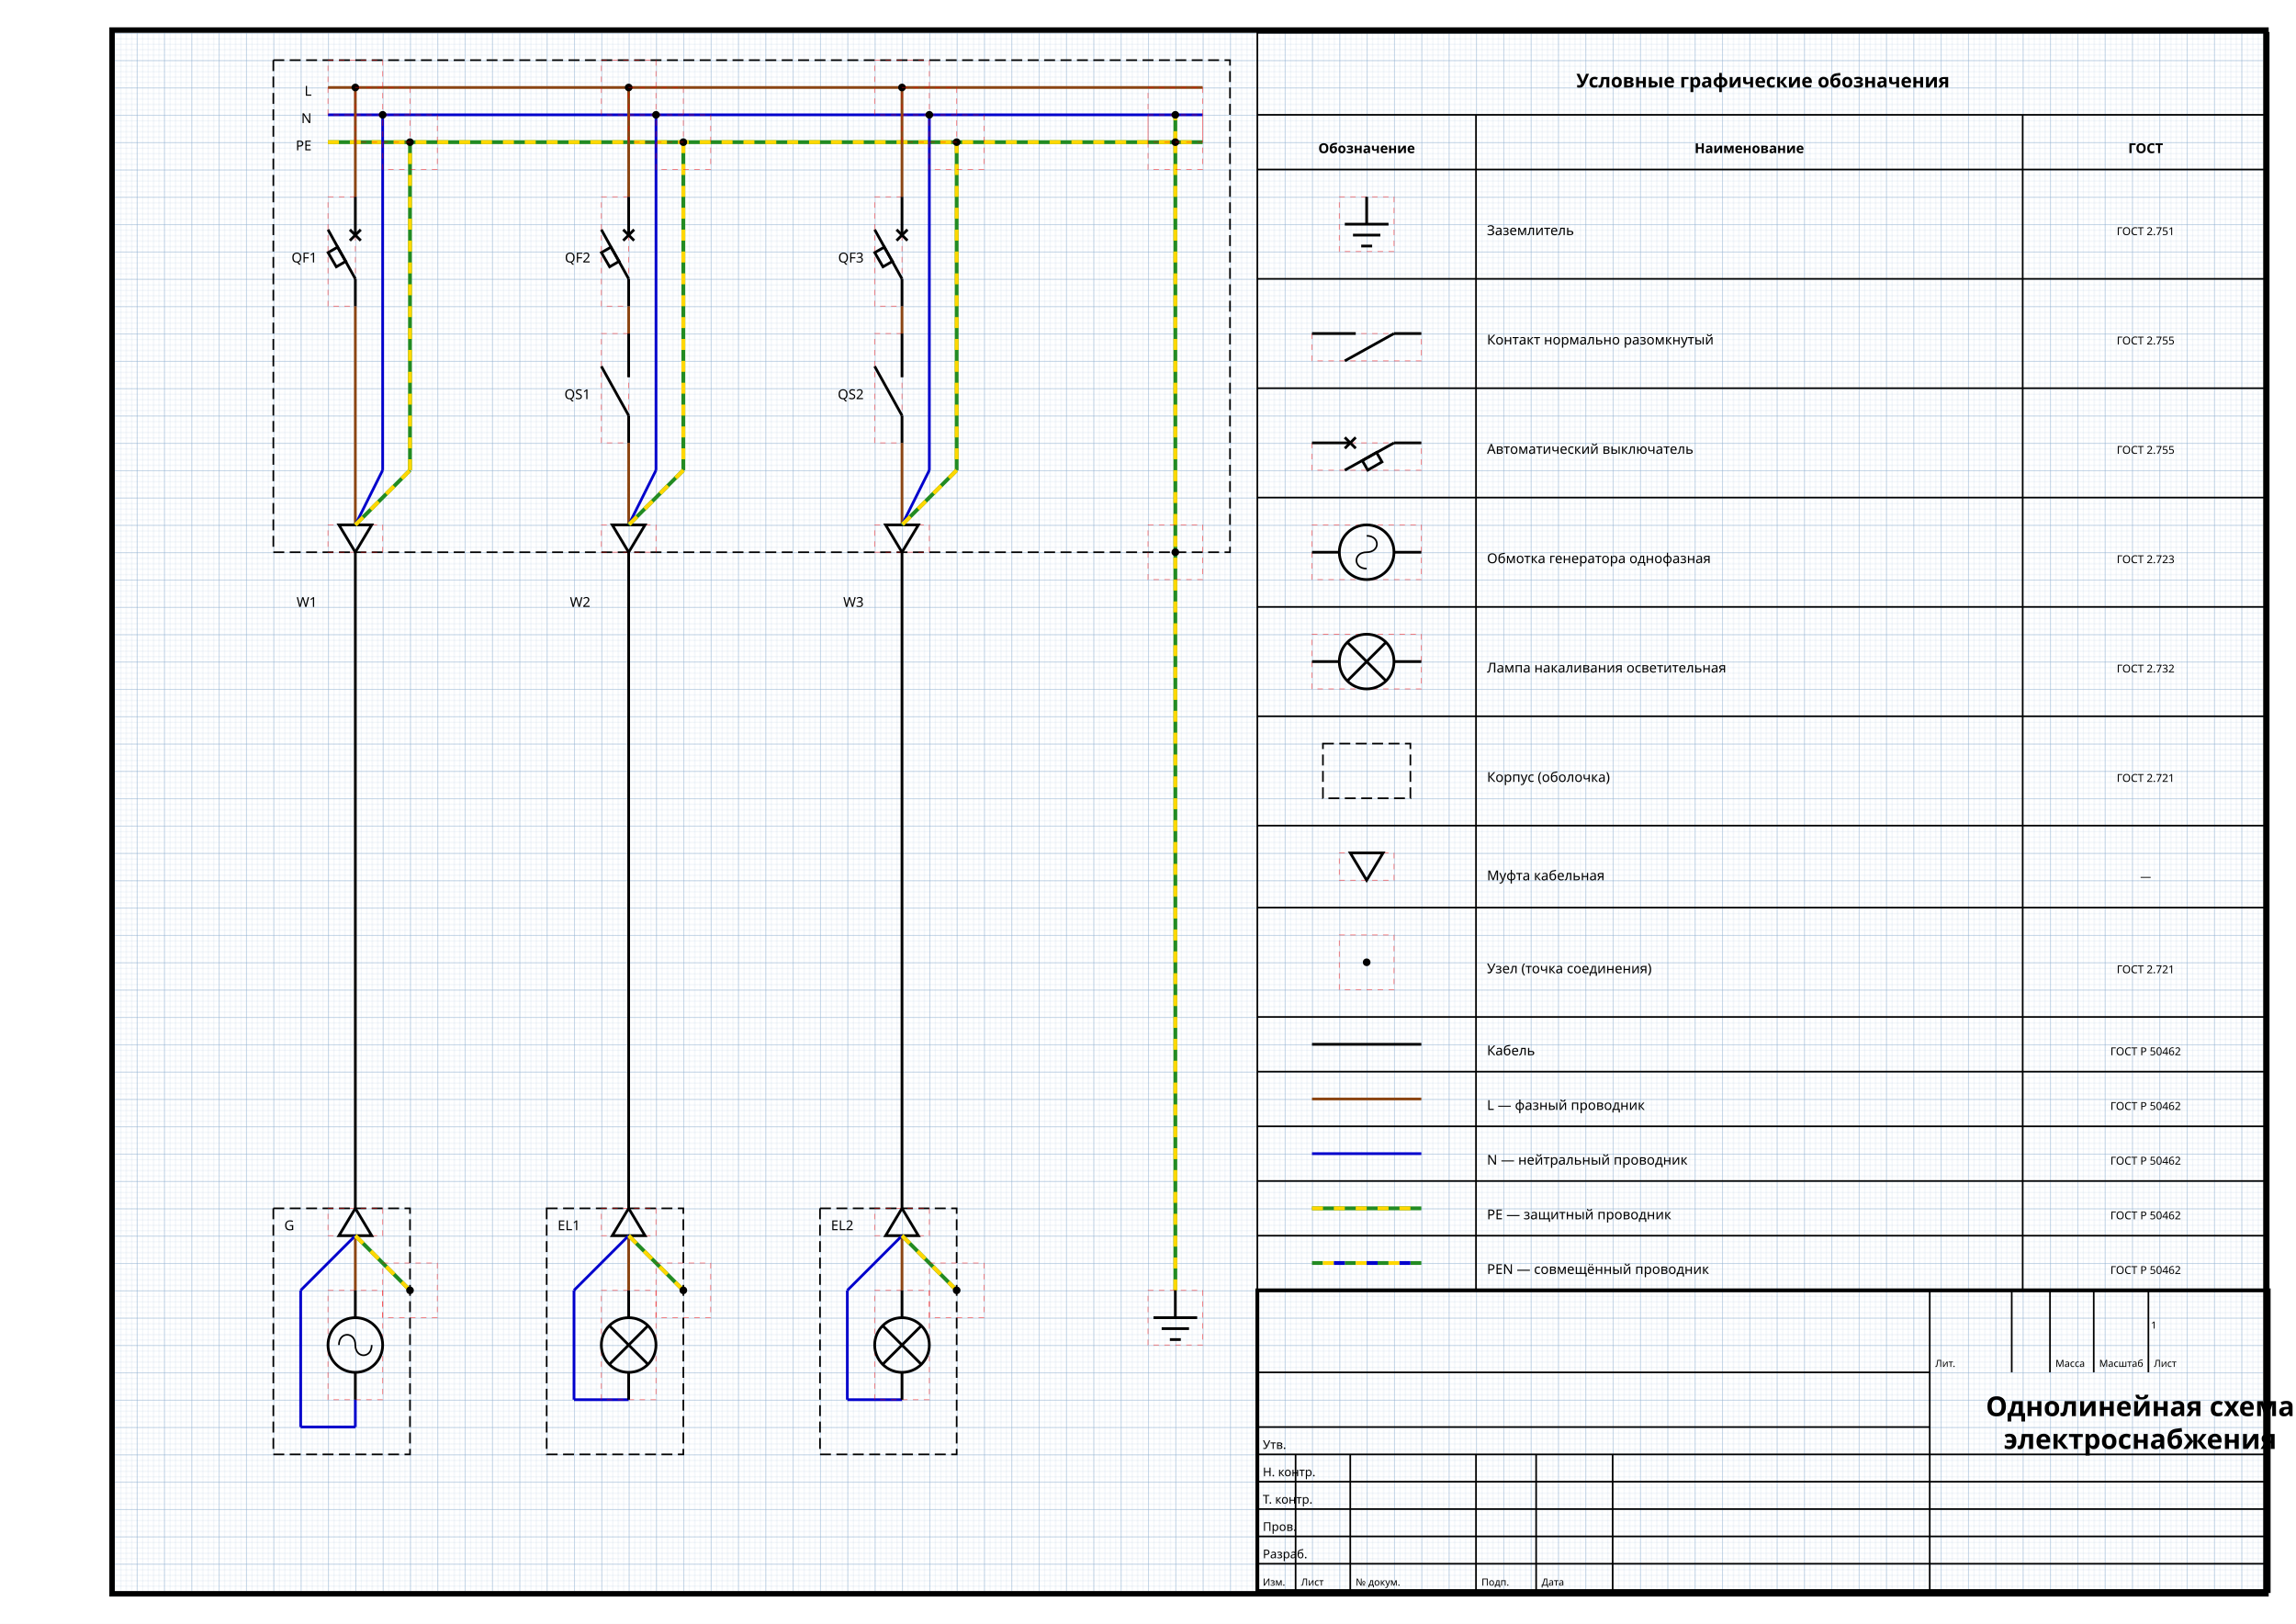
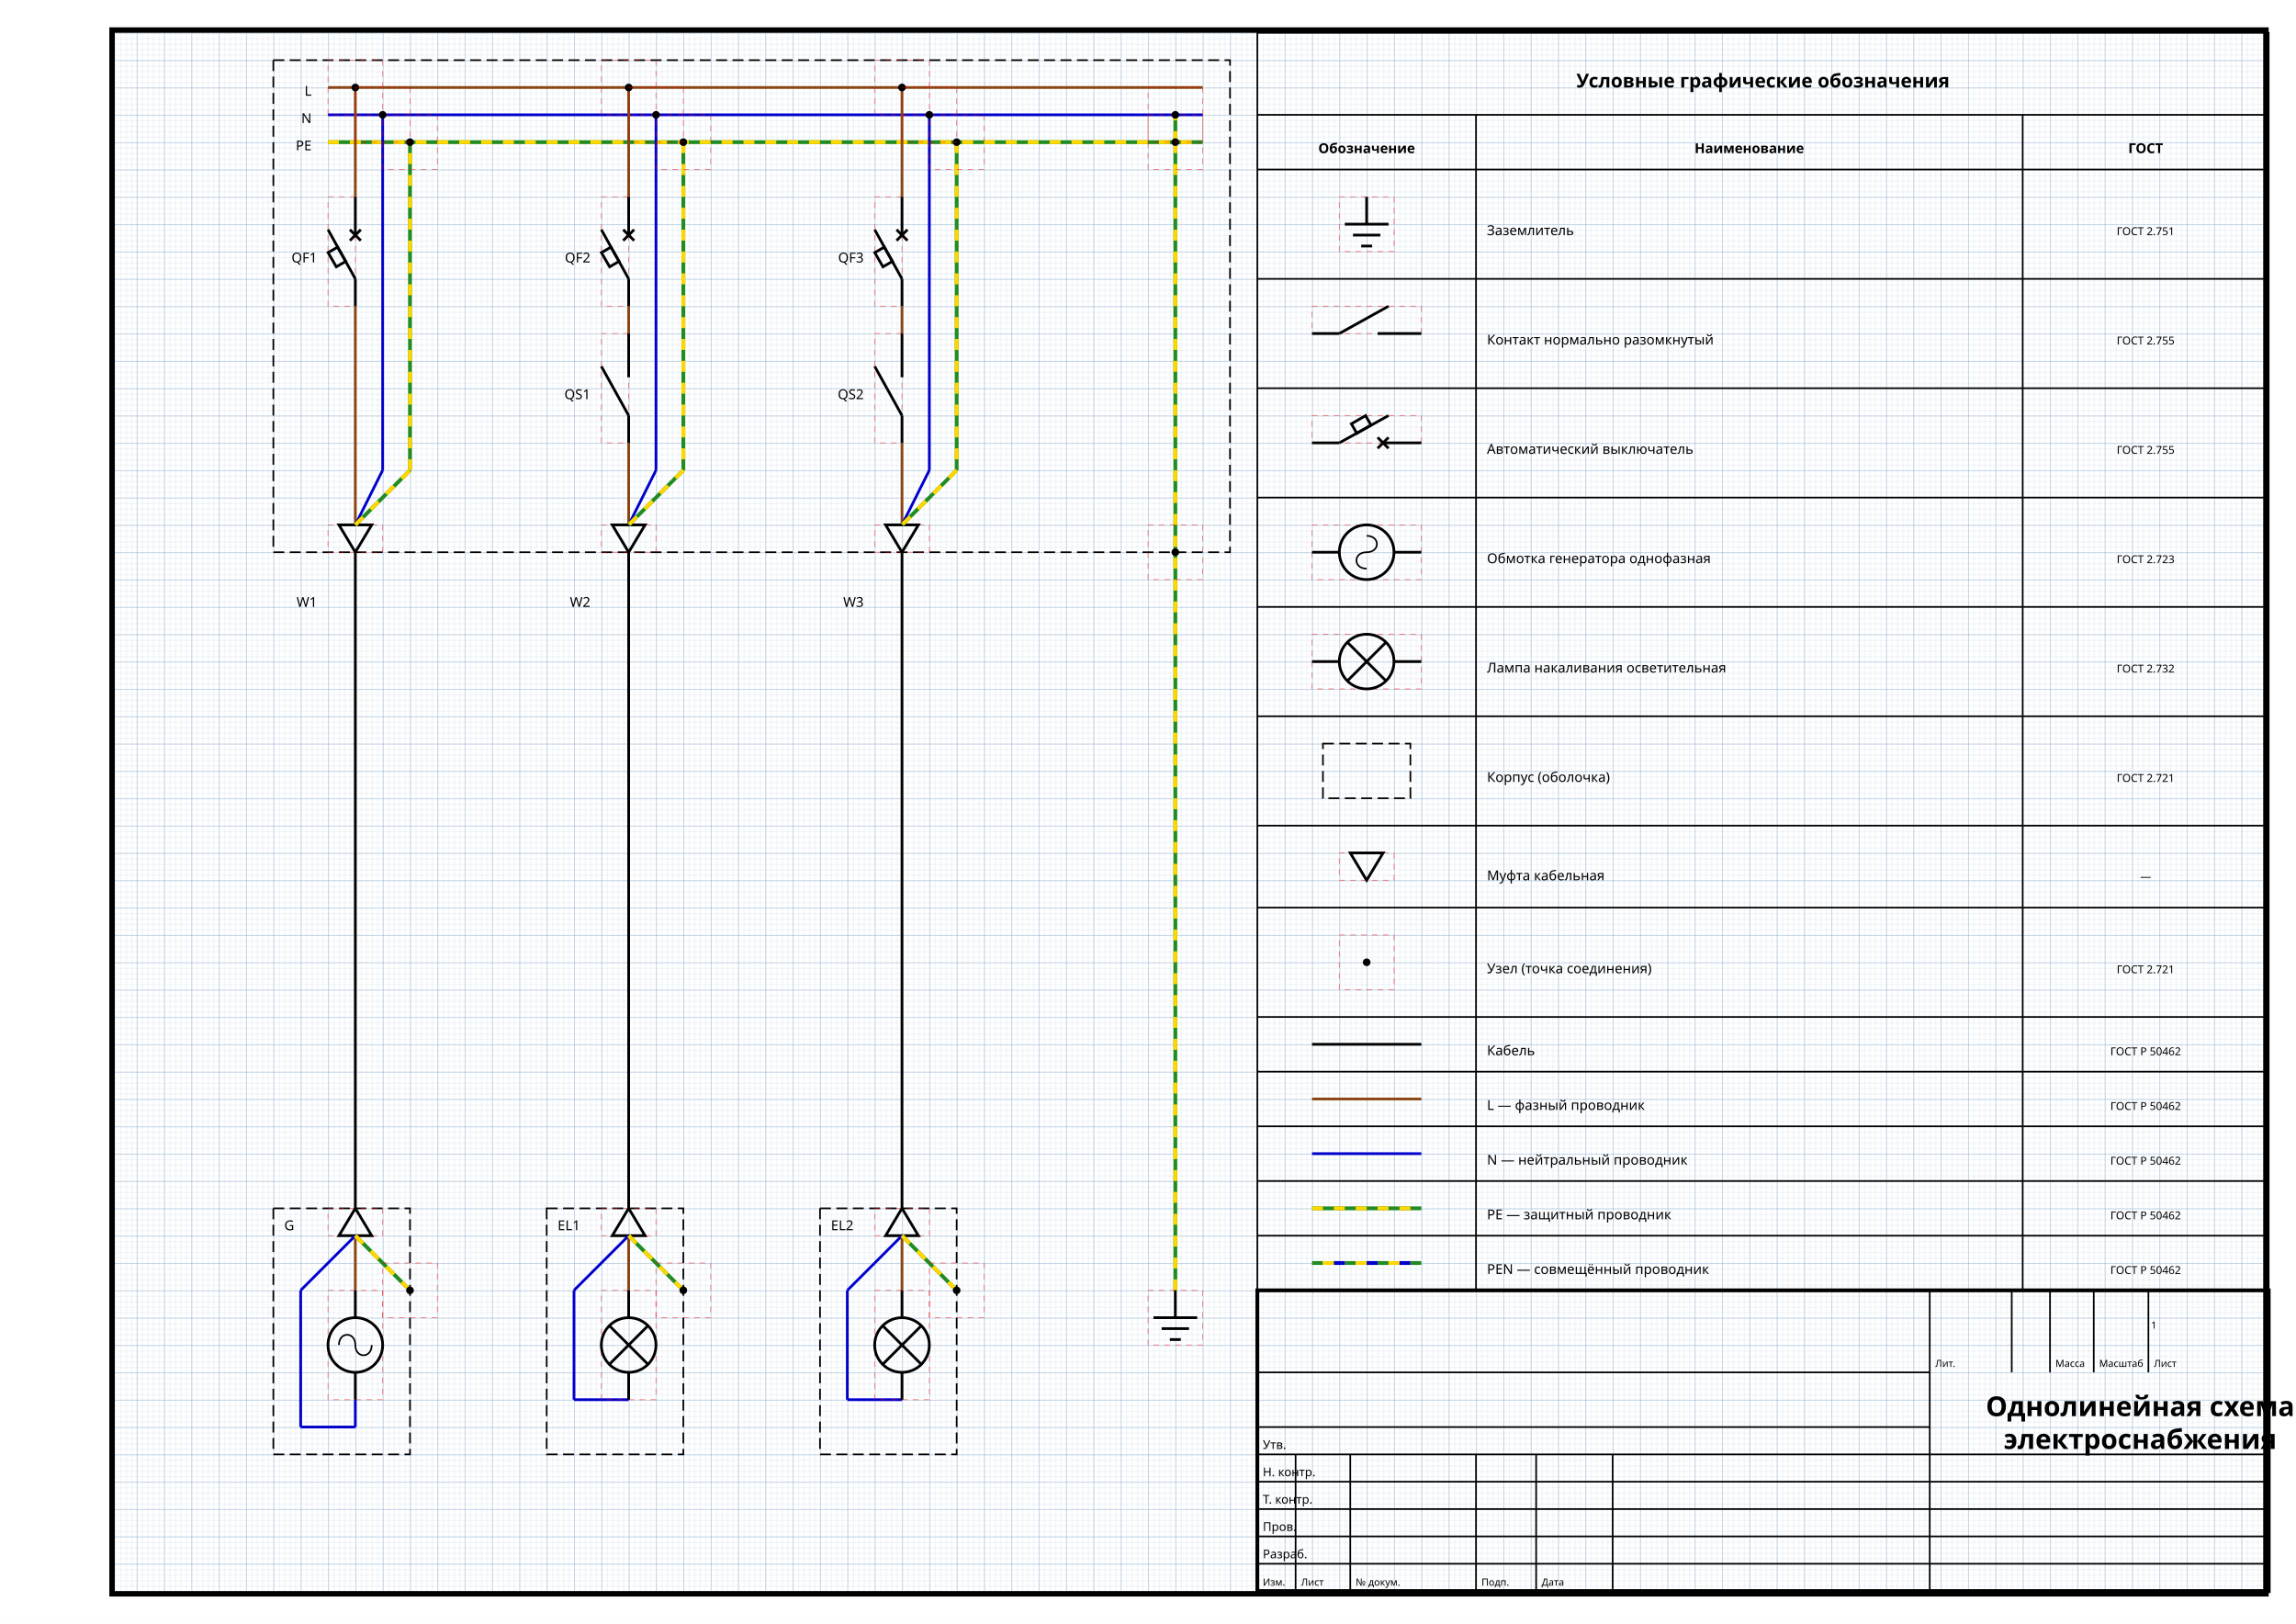
<svg xmlns="http://www.w3.org/2000/svg" width="420mm" height="297mm" viewBox="0 0 420 297">
  <rect width="420" height="297" fill="white" />
  <defs>
    <pattern id="mm1" width="1" height="1" patternUnits="userSpaceOnUse" y="1">
      <line x1="0" y1="0" x2="0" y2="1" stroke="#c8d8e8" stroke-width="0.1" />
      <line x1="0" y1="0" x2="1" y2="0" stroke="#c8d8e8" stroke-width="0.1" />
    </pattern>
    <pattern id="mm5" width="5" height="5" patternUnits="userSpaceOnUse" y="1">
      <rect width="5" height="5" fill="url(#mm1)" />
      <line x1="0" y1="0" x2="0" y2="5" stroke="#90b0d0" stroke-width="0.15" />
      <line x1="0" y1="0" x2="5" y2="0" stroke="#90b0d0" stroke-width="0.15" />
    </pattern>
    <symbol id="ugo-node" overflow="visible">
      <rect x="-5" y="-5" width="10" height="10" fill="none" stroke="red" stroke-width="0.15" stroke-dasharray="1,1" opacity="0.5" />
      <circle cx="0" cy="0" r="0.7" fill="black" stroke="none" />
    </symbol>
    <symbol id="ugo-ground" overflow="visible">
      <rect x="-5" y="0" width="10" height="10" fill="none" stroke="red" stroke-width="0.15" stroke-dasharray="1,1" opacity="0.5" />
      <g stroke="black" stroke-width="0.5">
        <line x1="0" y1="0" x2="0" y2="5" />
        <line x1="-4" y1="5" x2="4" y2="5" />
        <line x1="-2.5" y1="7" x2="2.5" y2="7" />
        <line x1="-1" y1="9" x2="1" y2="9" />
      </g>
    </symbol>
    <symbol id="ugo-contact" overflow="visible">
      <rect x="-5" y="0" width="5" height="20" fill="none" stroke="red" stroke-width="0.15" stroke-dasharray="1,1" opacity="0.5" />
      <g stroke="black" stroke-width="0.5" fill="none">
        <line x1="0" y1="0" x2="0" y2="8" />
        <line x1="0" y1="15" x2="-5" y2="6" />
        <line x1="0" y1="15" x2="0" y2="20" />
      </g>
    </symbol>
    <symbol id="ugo-breaker" overflow="visible">
      <rect x="-5" y="0" width="5" height="20" fill="none" stroke="red" stroke-width="0.15" stroke-dasharray="1,1" opacity="0.5" />
      <g stroke="black" stroke-width="0.5" fill="none">
        <line x1="0" y1="0" x2="0" y2="7" />
        <line x1="-1" y1="6" x2="1" y2="8" />
        <line x1="-1" y1="8" x2="1" y2="6" />
        <line x1="0" y1="15" x2="-5" y2="6" />
        <rect x="-2" y="-1.5" width="2" height="3" fill="none" stroke="black" stroke-width="0.5" transform="translate(-2.5, 10.5) rotate(-30)" />
        <line x1="0" y1="15" x2="0" y2="20" />
      </g>
    </symbol>
    <symbol id="ugo-generator" overflow="visible">
      <rect x="-5" y="0" width="10" height="20" fill="none" stroke="red" stroke-width="0.15" stroke-dasharray="1,1" opacity="0.5" />
      <g stroke="black" stroke-width="0.5" fill="none">
        <line x1="0" y1="0" x2="0" y2="5" />
        <circle cx="0" cy="10" r="5" />
        <path d="M-3,10 C-3,7.5 0,7.5 0,10 S3,12.5 3,10" stroke-width="0.3" />
        <line x1="0" y1="15" x2="0" y2="20" />
      </g>
    </symbol>
    <symbol id="ugo-lamp" overflow="visible">
      <rect x="-5" y="0" width="10" height="20" fill="none" stroke="red" stroke-width="0.15" stroke-dasharray="1,1" opacity="0.5" />
      <g stroke="black" stroke-width="0.5" fill="none">
        <line x1="0" y1="0" x2="0" y2="5" />
        <circle cx="0" cy="10" r="5" />
        <line x1="-3.5" y1="6.5" x2="3.5" y2="13.5" />
        <line x1="3.5" y1="6.5" x2="-3.5" y2="13.5" />
        <line x1="0" y1="15" x2="0" y2="20" />
      </g>
    </symbol>
    <symbol id="ugo-mufta" overflow="visible">
      <rect x="-5" y="0" width="10" height="5" fill="none" stroke="red" stroke-width="0.15" stroke-dasharray="1,1" opacity="0.5" />
      <polygon points="-3,0 3,0 0,5" stroke="black" stroke-width="0.5" fill="none" />
    </symbol>
  </defs>
  <rect x="21" y="6" width="393" height="285" fill="url(#mm5)" />
  <rect x="20.5" y="5.5" width="394" height="286" fill="none" stroke="black" stroke-width="1" />
  <g stroke="black" stroke-width="0.3" font-family="sans-serif" fill="none">
    <rect x="230" y="236" width="185" height="55" stroke-width="0.7" />
    <line x1="230" y1="286" x2="415" y2="286" />
    <line x1="230" y1="281" x2="415" y2="281" />
    <line x1="230" y1="276" x2="415" y2="276" />
    <line x1="230" y1="271" x2="415" y2="271" />
    <line x1="230" y1="266" x2="415" y2="266" />
    <line x1="230" y1="261" x2="353" y2="261" />
    <line x1="230" y1="251" x2="353" y2="251" />
    <line x1="237" y1="266" x2="237" y2="291" />
    <line x1="247" y1="266" x2="247" y2="291" />
    <line x1="270" y1="266" x2="270" y2="291" />
    <line x1="281" y1="266" x2="281" y2="291" />
    <line x1="295" y1="266" x2="295" y2="291" />
    <line x1="353" y1="236" x2="353" y2="291" />
    <line x1="368" y1="236" x2="368" y2="251" />
    <line x1="375" y1="236" x2="375" y2="251" />
    <line x1="383" y1="236" x2="383" y2="251" />
    <line x1="393" y1="236" x2="393" y2="251" />
    <g font-size="1.8" fill="black" stroke="none">
      <text x="231" y="290">Изм.</text>
      <text x="238" y="290">Лист</text>
      <text x="248" y="290">№ докум.</text>
      <text x="271" y="290">Подп.</text>
      <text x="282" y="290">Дата</text>
    </g>
    <g font-size="2.2" fill="black" stroke="none">
      <text x="231" y="285">Разраб.</text>
      <text x="231" y="280">Пров.</text>
      <text x="231" y="270">Н. контр.</text>
      <text x="231" y="275">Т. контр.</text>
      <text x="231" y="265">Утв.</text>
    </g>
    <text x="391.5" y="259" font-size="5" fill="black" stroke="none" text-anchor="middle" font-weight="bold">Однолинейная схема</text>
    <text x="391.5" y="265" font-size="5" fill="black" stroke="none" text-anchor="middle" font-weight="bold">электроснабжения</text>
    <g font-size="1.8" fill="black" stroke="none">
      <text x="354" y="250">Лит.</text>
      <text x="376" y="250">Масса</text>
      <text x="384" y="250">Масштаб</text>
    </g>
    <g font-size="1.8" fill="black" stroke="none">
      <text x="394" y="250">Лист</text>
      <text x="394" y="243" text-anchor="middle">1</text>
    </g>
  </g>
  <rect x="50" y="11" width="175" height="90" fill="none" stroke="black" stroke-width="0.3" stroke-dasharray="2,1" />
  <line x1="60" y1="16" x2="220" y2="16" stroke="#8B4513" stroke-width="0.5" />
  <line x1="60" y1="21" x2="220" y2="21" stroke="#0000CC" stroke-width="0.5" />
  <g stroke-width="0.7">
    <line x1="60" y1="26" x2="220" y2="26" stroke="#228B22" />
    <line x1="60" y1="26" x2="220" y2="26" stroke="#FFD700" stroke-dasharray="2,2" />
  </g>
  <rect x="50" y="221" width="25" height="45" fill="none" stroke="black" stroke-width="0.3" stroke-dasharray="2,1" />
  <rect x="100" y="221" width="25" height="45" fill="none" stroke="black" stroke-width="0.3" stroke-dasharray="2,1" />
  <rect x="150" y="221" width="25" height="45" fill="none" stroke="black" stroke-width="0.3" stroke-dasharray="2,1" />
  <g stroke="#8B4513" stroke-width="0.5">
    <line x1="65" y1="16" x2="65" y2="36" />
    <line x1="65" y1="56" x2="65" y2="96" />
    <line x1="65" y1="226" x2="65" y2="236" />
    <line x1="115" y1="16" x2="115" y2="36" />
    <line x1="115" y1="56" x2="115" y2="61" />
    <line x1="115" y1="81" x2="115" y2="96" />
    <line x1="115" y1="226" x2="115" y2="236" />
    <line x1="165" y1="16" x2="165" y2="36" />
    <line x1="165" y1="56" x2="165" y2="61" />
    <line x1="165" y1="81" x2="165" y2="96" />
    <line x1="165" y1="226" x2="165" y2="236" />
  </g>
  <use href="#ugo-breaker" x="65" y="36" />
  <use href="#ugo-breaker" x="115" y="36" />
  <use href="#ugo-contact" x="115" y="61" />
  <use href="#ugo-breaker" x="165" y="36" />
  <use href="#ugo-contact" x="165" y="61" />
  <use href="#ugo-mufta" x="65" y="96" />
  <line x1="65" y1="101" x2="65" y2="221" stroke="black" stroke-width="0.5" />
  <g transform="translate(65, 226) scale(1, -1)">
    <use href="#ugo-mufta" />
  </g>
  <use href="#ugo-mufta" x="115" y="96" />
  <line x1="115" y1="101" x2="115" y2="221" stroke="black" stroke-width="0.5" />
  <g transform="translate(115, 226) scale(1, -1)">
    <use href="#ugo-mufta" />
  </g>
  <use href="#ugo-mufta" x="165" y="96" />
  <line x1="165" y1="101" x2="165" y2="221" stroke="black" stroke-width="0.5" />
  <g transform="translate(165, 226) scale(1, -1)">
    <use href="#ugo-mufta" />
  </g>
  <g stroke="#0000CC" stroke-width="0.5">
    <line x1="70" y1="21" x2="70" y2="86" />
    <line x1="70" y1="86" x2="65" y2="96" />
    <line x1="65" y1="226" x2="55" y2="236" />
    <line x1="55" y1="236" x2="55" y2="261" />
    <line x1="55" y1="261" x2="65" y2="261" />
    <line x1="65" y1="261" x2="65" y2="256" />
    <line x1="120" y1="21" x2="120" y2="86" />
    <line x1="120" y1="86" x2="115" y2="96" />
    <line x1="115" y1="226" x2="105" y2="236" />
    <line x1="105" y1="236" x2="105" y2="256" />
    <line x1="105" y1="256" x2="115" y2="256" />
    <line x1="170" y1="21" x2="170" y2="86" />
    <line x1="170" y1="86" x2="165" y2="96" />
    <line x1="165" y1="226" x2="155" y2="236" />
    <line x1="155" y1="236" x2="155" y2="256" />
    <line x1="155" y1="256" x2="165" y2="256" />
  </g>
  <g stroke-width="0.7">
    <line x1="65" y1="96" x2="75" y2="86" stroke="#228B22" />
    <line x1="75" y1="86" x2="75" y2="26" stroke="#228B22" />
    <line x1="65" y1="226" x2="75" y2="236" stroke="#228B22" />
    <line x1="125" y1="26" x2="125" y2="86" stroke="#228B22" />
    <line x1="125" y1="86" x2="115" y2="96" stroke="#228B22" />
    <line x1="115" y1="226" x2="125" y2="236" stroke="#228B22" />
    <line x1="175" y1="26" x2="175" y2="86" stroke="#228B22" />
    <line x1="175" y1="86" x2="165" y2="96" stroke="#228B22" />
    <line x1="165" y1="226" x2="175" y2="236" stroke="#228B22" />
    <line x1="215" y1="26" x2="215" y2="21" stroke="#228B22" />
    <line x1="215" y1="26" x2="215" y2="236" stroke="#228B22" />
    <line x1="65" y1="96" x2="75" y2="86" stroke="#FFD700" stroke-dasharray="2,2" />
    <line x1="75" y1="86" x2="75" y2="26" stroke="#FFD700" stroke-dasharray="2,2" />
    <line x1="65" y1="226" x2="75" y2="236" stroke="#FFD700" stroke-dasharray="2,2" />
    <line x1="125" y1="26" x2="125" y2="86" stroke="#FFD700" stroke-dasharray="2,2" />
    <line x1="125" y1="86" x2="115" y2="96" stroke="#FFD700" stroke-dasharray="2,2" />
    <line x1="115" y1="226" x2="125" y2="236" stroke="#FFD700" stroke-dasharray="2,2" />
    <line x1="175" y1="26" x2="175" y2="86" stroke="#FFD700" stroke-dasharray="2,2" />
    <line x1="175" y1="86" x2="165" y2="96" stroke="#FFD700" stroke-dasharray="2,2" />
    <line x1="165" y1="226" x2="175" y2="236" stroke="#FFD700" stroke-dasharray="2,2" />
    <line x1="215" y1="26" x2="215" y2="21" stroke="#FFD700" stroke-dasharray="2,2" />
    <line x1="215" y1="26" x2="215" y2="236" stroke="#FFD700" stroke-dasharray="2,2" />
  </g>
  <use href="#ugo-node" x="75" y="236" />
  <use href="#ugo-node" x="75" y="26" />
  <use href="#ugo-node" x="125" y="26" />
  <use href="#ugo-node" x="125" y="236" />
  <use href="#ugo-node" x="175" y="26" />
  <use href="#ugo-node" x="175" y="236" />
  <use href="#ugo-node" x="215" y="26" />
  <use href="#ugo-node" x="215" y="101" />
  <use href="#ugo-node" x="65" y="16" />
  <use href="#ugo-node" x="115" y="16" />
  <use href="#ugo-node" x="165" y="16" />
  <use href="#ugo-node" x="70" y="21" />
  <use href="#ugo-node" x="120" y="21" />
  <use href="#ugo-node" x="170" y="21" />
  <use href="#ugo-node" x="215" y="21" />
  <use href="#ugo-generator" x="65" y="236" />
  <use href="#ugo-lamp" x="115" y="236" />
  <use href="#ugo-lamp" x="165" y="236" />
  <use href="#ugo-ground" x="215" y="236" />
  <g font-family="sans-serif" font-size="2.5" fill="black">
    <text x="57" y="17.5" text-anchor="end">L</text>
    <text x="57" y="22.5" text-anchor="end">N</text>
    <text x="57" y="27.5" text-anchor="end">PE</text>
    <text x="58" y="48" text-anchor="end">QF1</text>
    <text x="58" y="111" text-anchor="end">W1</text>
    <text x="52" y="225">G</text>
    <text x="108" y="48" text-anchor="end">QF2</text>
    <text x="108" y="73" text-anchor="end">QS1</text>
    <text x="108" y="111" text-anchor="end">W2</text>
    <text x="102" y="225">EL1</text>
    <text x="158" y="48" text-anchor="end">QF3</text>
    <text x="158" y="73" text-anchor="end">QS2</text>
    <text x="158" y="111" text-anchor="end">W3</text>
    <text x="152" y="225">EL2</text>
  </g>
  <g stroke="black" stroke-width="0.3" font-family="sans-serif">
    <rect x="230" y="6" width="185" height="230" fill="none" />
    <line x1="270" y1="21" x2="270" y2="236" />
    <line x1="370" y1="21" x2="370" y2="236" />
    <line x1="230" y1="21" x2="415" y2="21" />
    <line x1="230" y1="31" x2="415" y2="31" />
    <line x1="230" y1="51" x2="415" y2="51" />
    <line x1="230" y1="71" x2="415" y2="71" />
    <line x1="230" y1="91" x2="415" y2="91" />
    <line x1="230" y1="111" x2="415" y2="111" />
    <line x1="230" y1="131" x2="415" y2="131" />
    <line x1="230" y1="151" x2="415" y2="151" />
    <line x1="230" y1="166" x2="415" y2="166" />
    <line x1="230" y1="186" x2="415" y2="186" />
    <line x1="230" y1="196" x2="415" y2="196" />
    <line x1="230" y1="206" x2="415" y2="206" />
    <line x1="230" y1="216" x2="415" y2="216" />
    <line x1="230" y1="226" x2="415" y2="226" />
    <text x="322.5" y="16" font-size="3.5" fill="black" stroke="none" font-weight="bold" text-anchor="middle">Условные графические обозначения</text>
    <g font-size="2.5" fill="black" stroke="none" font-weight="bold">
      <text x="250" y="28" text-anchor="middle">Обозначение</text>
      <text x="320" y="28" text-anchor="middle">Наименование</text>
      <text x="392.5" y="28" text-anchor="middle">ГОСТ</text>
    </g>
    <use href="#ugo-ground" x="250" y="36" />
    <text x="272" y="43" font-size="2.5" fill="black" stroke="none">Заземлитель</text>
    <text x="392.5" y="43" font-size="2" fill="black" stroke="none" text-anchor="middle">ГОСТ 2.751</text>
-     <g transform="translate(250, 61) rotate(-90)">
+     <g transform="translate(250, 61) rotate(90)">
      <use href="#ugo-contact" y="-10" />
    </g>
    <text x="272" y="63" font-size="2.5" fill="black" stroke="none">Контакт нормально разомкнутый</text>
    <text x="392.5" y="63" font-size="2" fill="black" stroke="none" text-anchor="middle">ГОСТ 2.755</text>
-     <g transform="translate(250, 81) rotate(-90)">
+     <g transform="translate(250, 81) rotate(90)">
      <use href="#ugo-breaker" y="-10" />
    </g>
    <text x="272" y="83" font-size="2.5" fill="black" stroke="none">Автоматический выключатель</text>
    <text x="392.5" y="83" font-size="2" fill="black" stroke="none" text-anchor="middle">ГОСТ 2.755</text>
-     <g transform="translate(250, 101) rotate(-90)">
+     <g transform="translate(250, 101) rotate(90)">
      <use href="#ugo-generator" y="-10" />
    </g>
    <text x="272" y="103" font-size="2.5" fill="black" stroke="none">Обмотка генератора однофазная</text>
    <text x="392.5" y="103" font-size="2" fill="black" stroke="none" text-anchor="middle">ГОСТ 2.723</text>
-     <g transform="translate(250, 121) rotate(-90)">
+     <g transform="translate(250, 121) rotate(90)">
      <use href="#ugo-lamp" y="-10" />
    </g>
    <text x="272" y="123" font-size="2.5" fill="black" stroke="none">Лампа накаливания осветительная</text>
    <text x="392.5" y="123" font-size="2" fill="black" stroke="none" text-anchor="middle">ГОСТ 2.732</text>
    <rect x="242" y="136" width="16" height="10" fill="none" stroke="black" stroke-dasharray="2,1" />
    <text x="272" y="143" font-size="2.5" fill="black" stroke="none">Корпус (оболочка)</text>
    <text x="392.5" y="143" font-size="2" fill="black" stroke="none" text-anchor="middle">ГОСТ 2.721</text>
    <use href="#ugo-mufta" x="250" y="156" />
    <text x="272" y="161" font-size="2.5" fill="black" stroke="none">Муфта кабельная</text>
    <text x="392.5" y="161" font-size="2" fill="black" stroke="none" text-anchor="middle">—</text>
    <use href="#ugo-node" x="250" y="176" />
    <text x="272" y="178" font-size="2.5" fill="black" stroke="none">Узел (точка соединения)</text>
    <text x="392.5" y="178" font-size="2" fill="black" stroke="none" text-anchor="middle">ГОСТ 2.721</text>
    <line x1="240" y1="191" x2="260" y2="191" stroke="black" stroke-width="0.5" />
    <text x="272" y="193" font-size="2.5" fill="black" stroke="none">Кабель</text>
    <text x="392.5" y="193" font-size="2" fill="black" stroke="none" text-anchor="middle">ГОСТ Р 50462</text>
    <line x1="240" y1="201" x2="260" y2="201" stroke="#8B4513" stroke-width="0.5" />
    <text x="272" y="203" font-size="2.5" fill="black" stroke="none">L — фазный проводник</text>
    <text x="392.5" y="203" font-size="2" fill="black" stroke="none" text-anchor="middle">ГОСТ Р 50462</text>
    <line x1="240" y1="211" x2="260" y2="211" stroke="#0000CC" stroke-width="0.5" />
    <text x="272" y="213" font-size="2.5" fill="black" stroke="none">N — нейтральный проводник</text>
    <text x="392.5" y="213" font-size="2" fill="black" stroke="none" text-anchor="middle">ГОСТ Р 50462</text>
    <line x1="240" y1="221" x2="260" y2="221" stroke="#228B22" stroke-width="0.7" />
    <line x1="240" y1="221" x2="260" y2="221" stroke="#FFD700" stroke-width="0.7" stroke-dasharray="2,2" />
    <text x="272" y="223" font-size="2.5" fill="black" stroke="none">PE — защитный проводник</text>
    <text x="392.5" y="223" font-size="2" fill="black" stroke="none" text-anchor="middle">ГОСТ Р 50462</text>
    <line x1="240" y1="231" x2="260" y2="231" stroke="#228B22" stroke-width="0.7" stroke-dasharray="2,4" stroke-dashoffset="0" />
    <line x1="240" y1="231" x2="260" y2="231" stroke="#FFD700" stroke-width="0.7" stroke-dasharray="2,4" stroke-dashoffset="4" />
    <line x1="240" y1="231" x2="260" y2="231" stroke="#0000CC" stroke-width="0.7" stroke-dasharray="2,4" stroke-dashoffset="2" />
    <text x="272" y="233" font-size="2.5" fill="black" stroke="none">PEN — совмещённый проводник</text>
    <text x="392.5" y="233" font-size="2" fill="black" stroke="none" text-anchor="middle">ГОСТ Р 50462</text>
  </g>
</svg>
